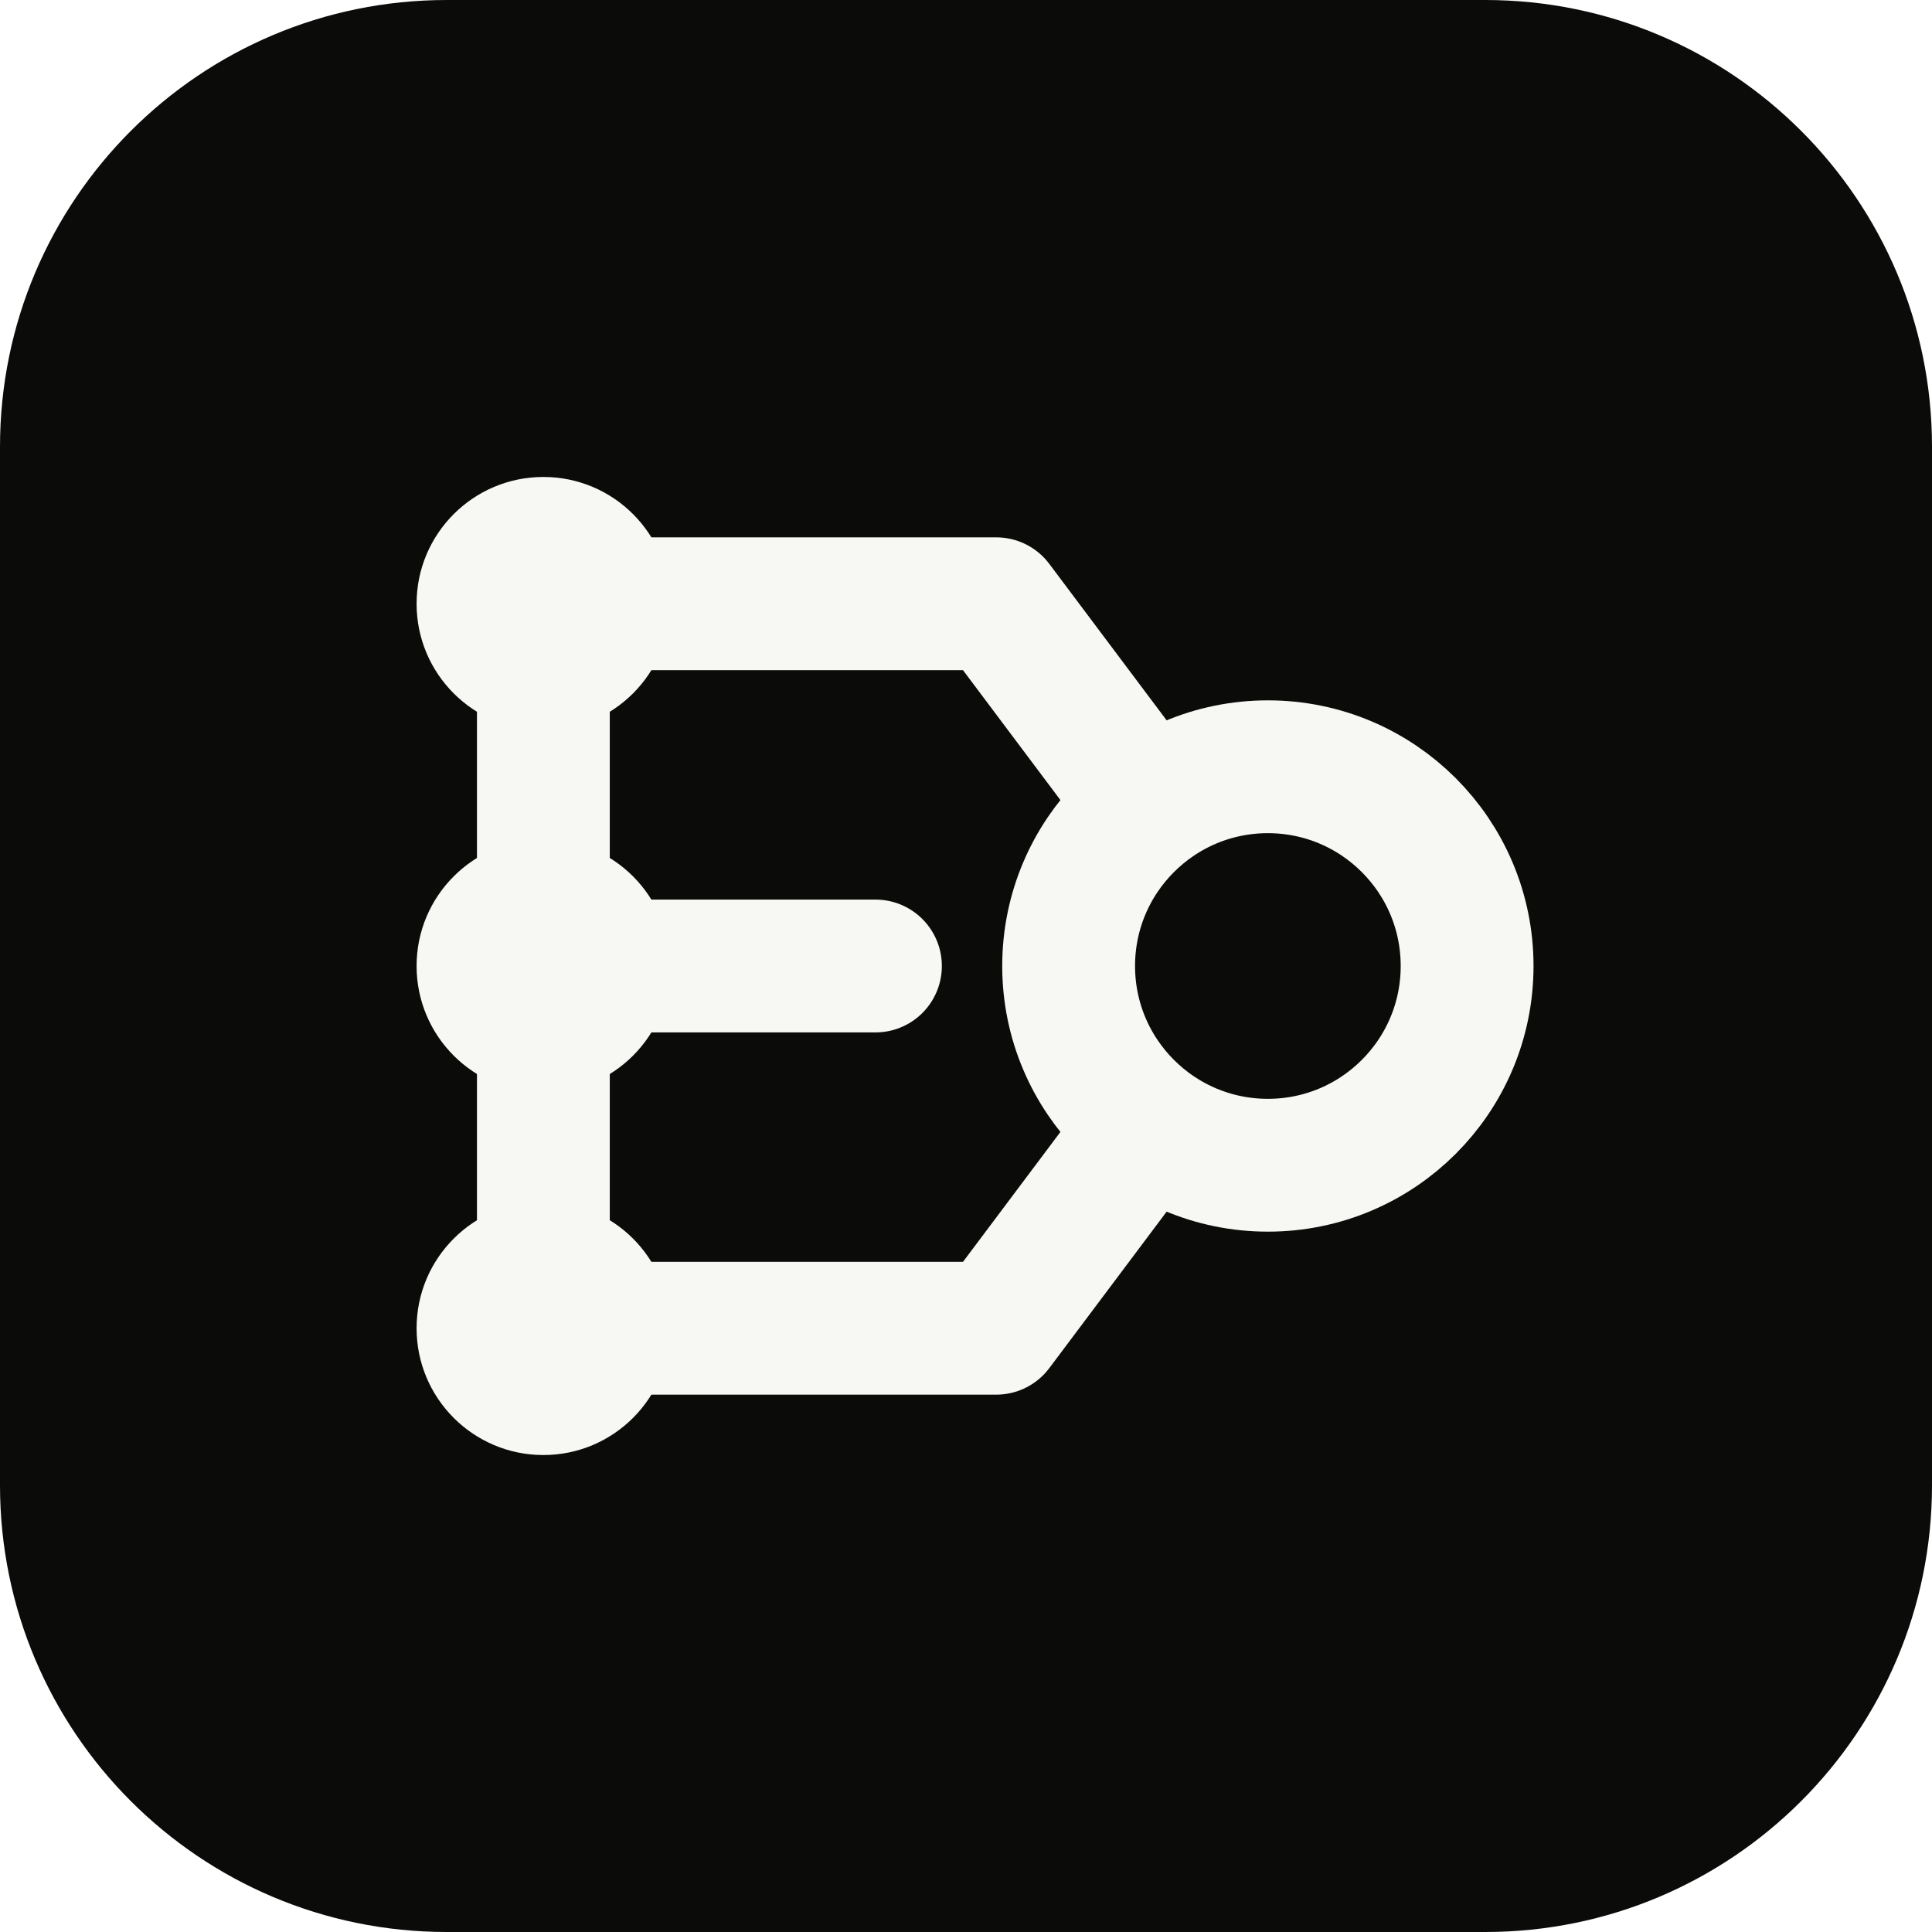
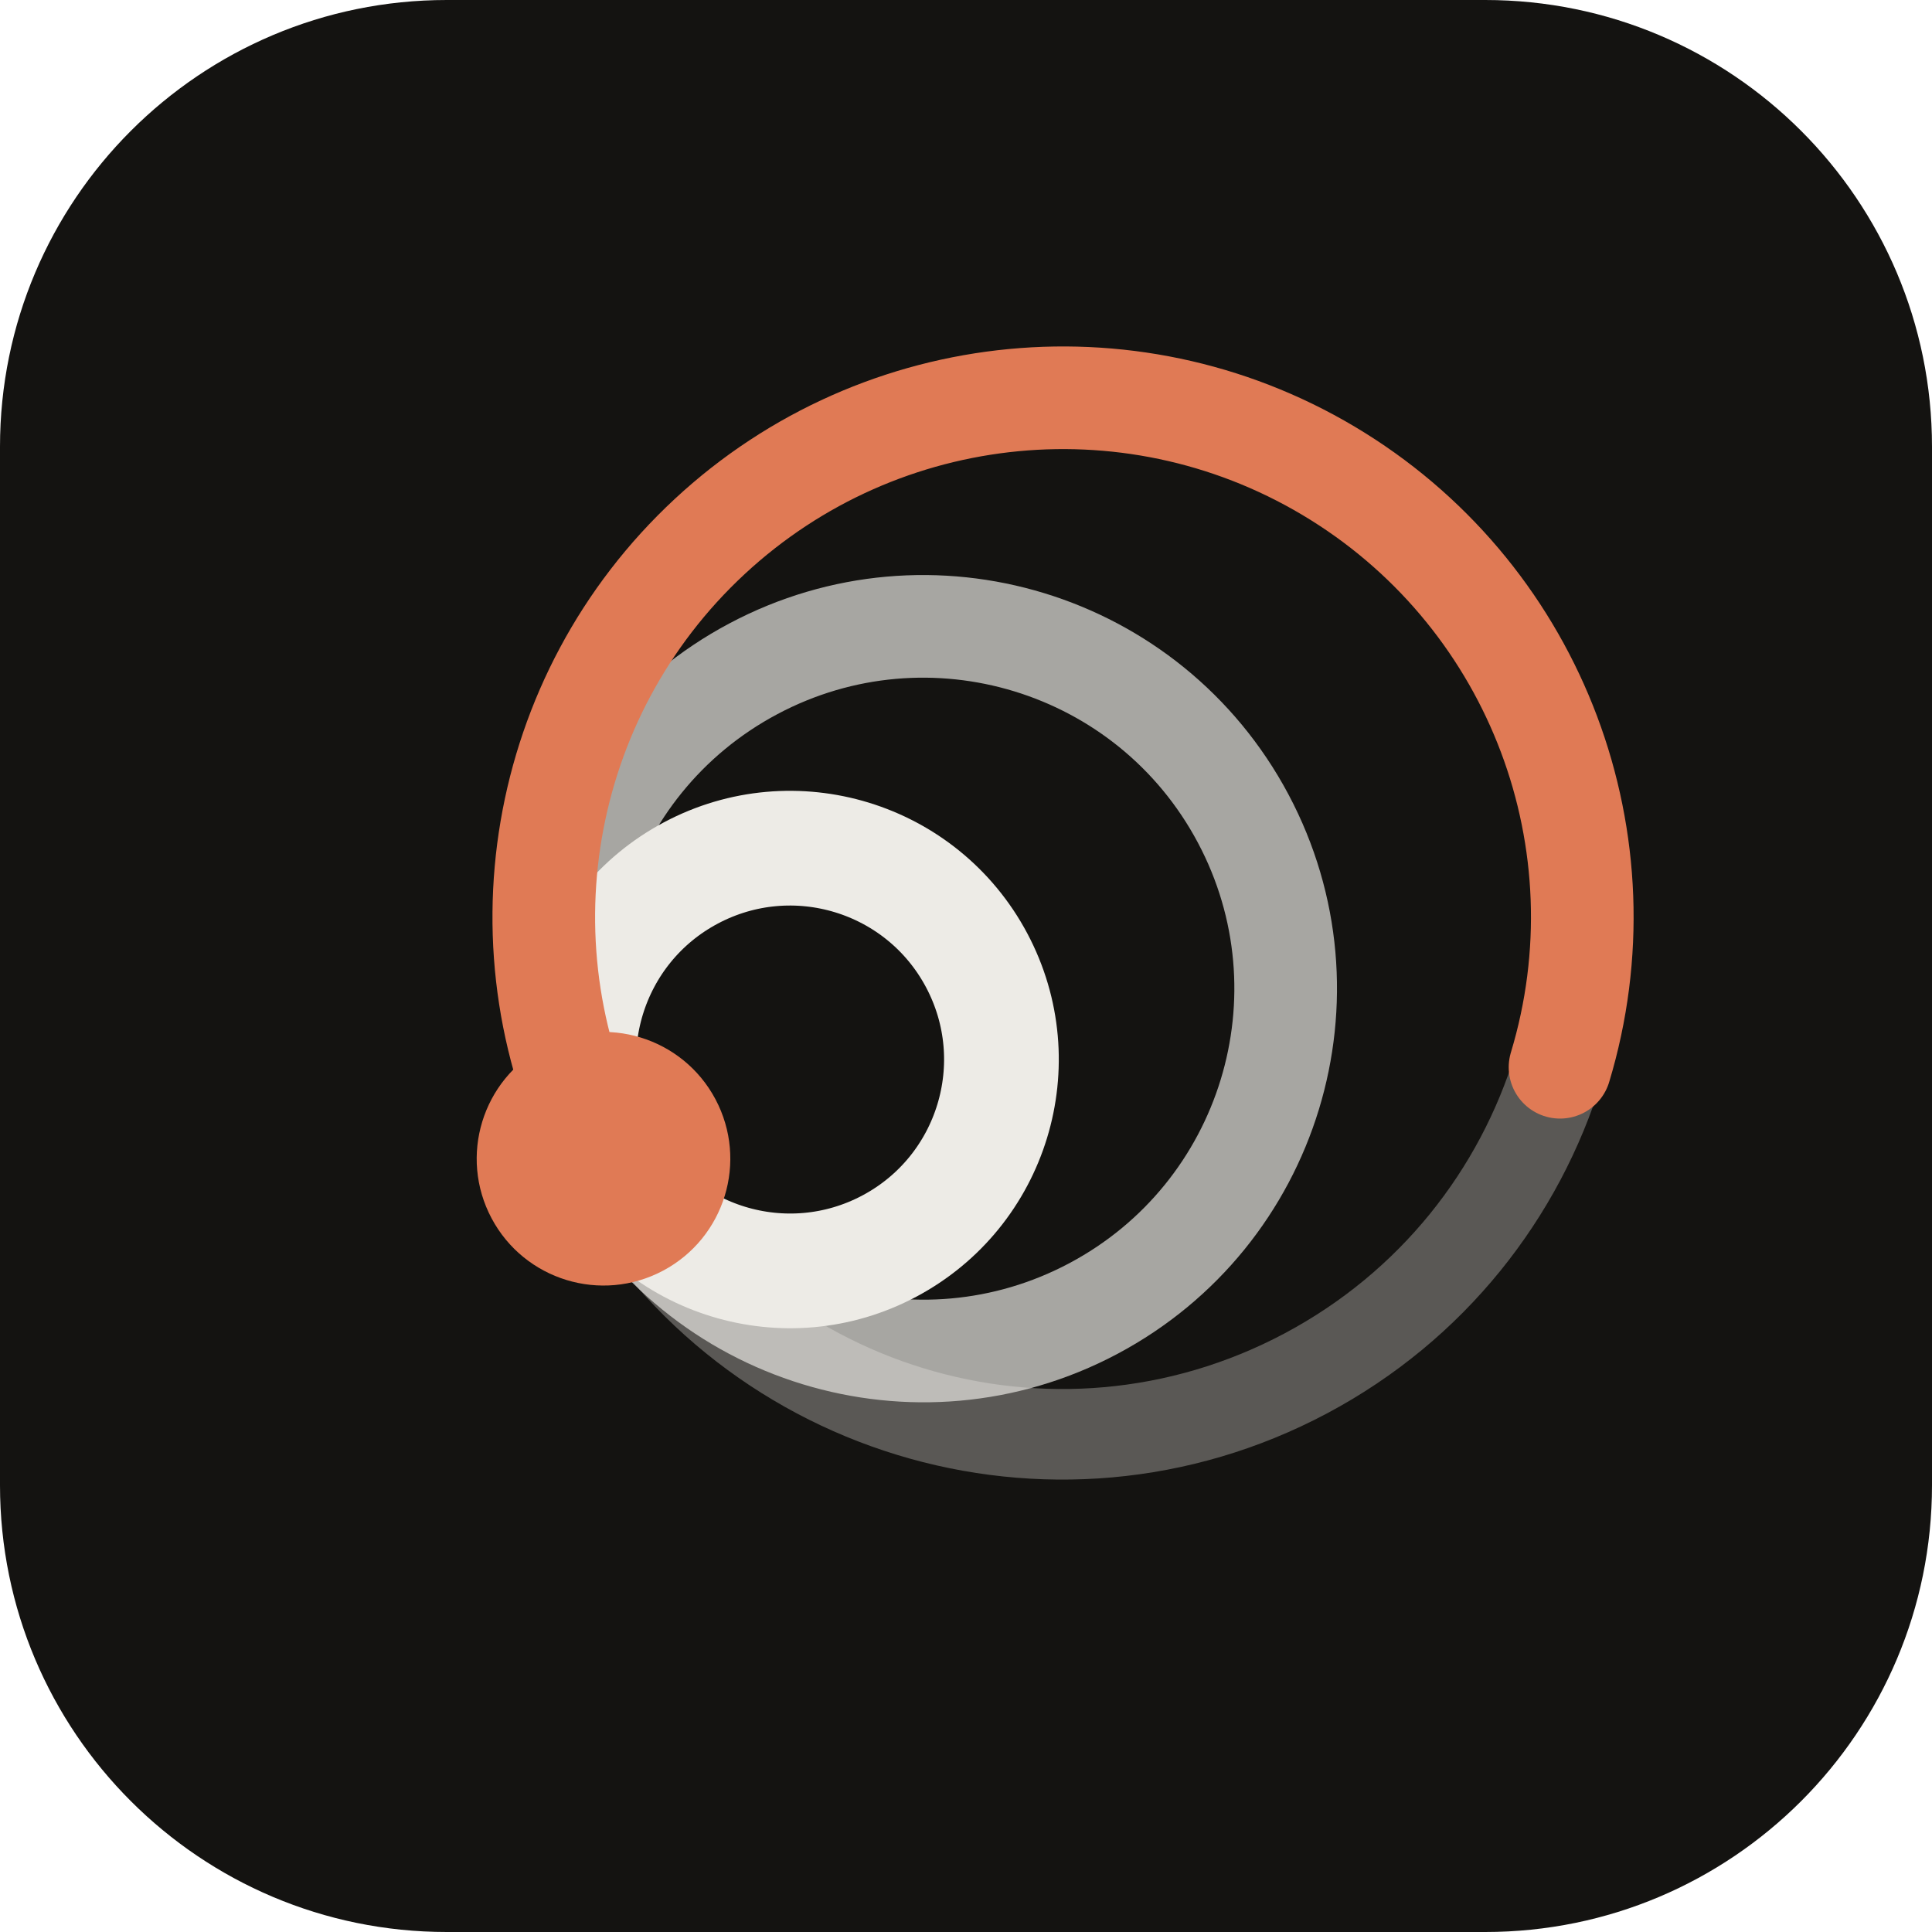
<svg xmlns="http://www.w3.org/2000/svg" viewBox="0 0 32 32" width="32" height="32" role="img" aria-label="Rondo glyph">
-   <rect width="32" height="32" rx="7.4" fill="#0b0b0a" />
-   <g fill="none" stroke="#f7f7f4" stroke-width="2.2" stroke-linecap="round" stroke-linejoin="round">
-     <line x1="9" y1="10" x2="9" y2="22" />
-     <path d="M9 10 H16.5 L21 16 L16.5 22 H9" />
-     <line x1="9" y1="16" x2="14.5" y2="16" />
+   <rect width="32" height="32" rx="7.4" fill="#141311" />
+   <g transform="rotate(-28 16 16)" fill="none" stroke-linecap="round">
+     <circle cx="17.8" cy="16" r="8.6" stroke="#edebe6" stroke-opacity="0.32" stroke-width="1.5" />
+     <circle cx="15.2" cy="16" r="6" stroke="#edebe6" stroke-opacity="0.68" stroke-width="1.7" />
+     <circle cx="12.7" cy="16" r="3.5" stroke="#edebe6" stroke-width="1.9" />
+     <path d="M 9.2 16 A 8.6 8.6 0 1 1 23.9 22.1" stroke="#e07a55" stroke-width="1.7" />
+     <circle cx="9.2" cy="16" r="2.1" fill="#e07a55" />
  </g>
-   <g fill="#f7f7f4">
-     <circle cx="9" cy="10" r="2.1" />
-     <circle cx="9" cy="16" r="2.1" />
-     <circle cx="9" cy="22" r="2.1" />
-   </g>
-   <circle cx="21" cy="16" r="3.3" fill="#0b0b0a" stroke="#f7f7f4" stroke-width="2.2" />
</svg>
